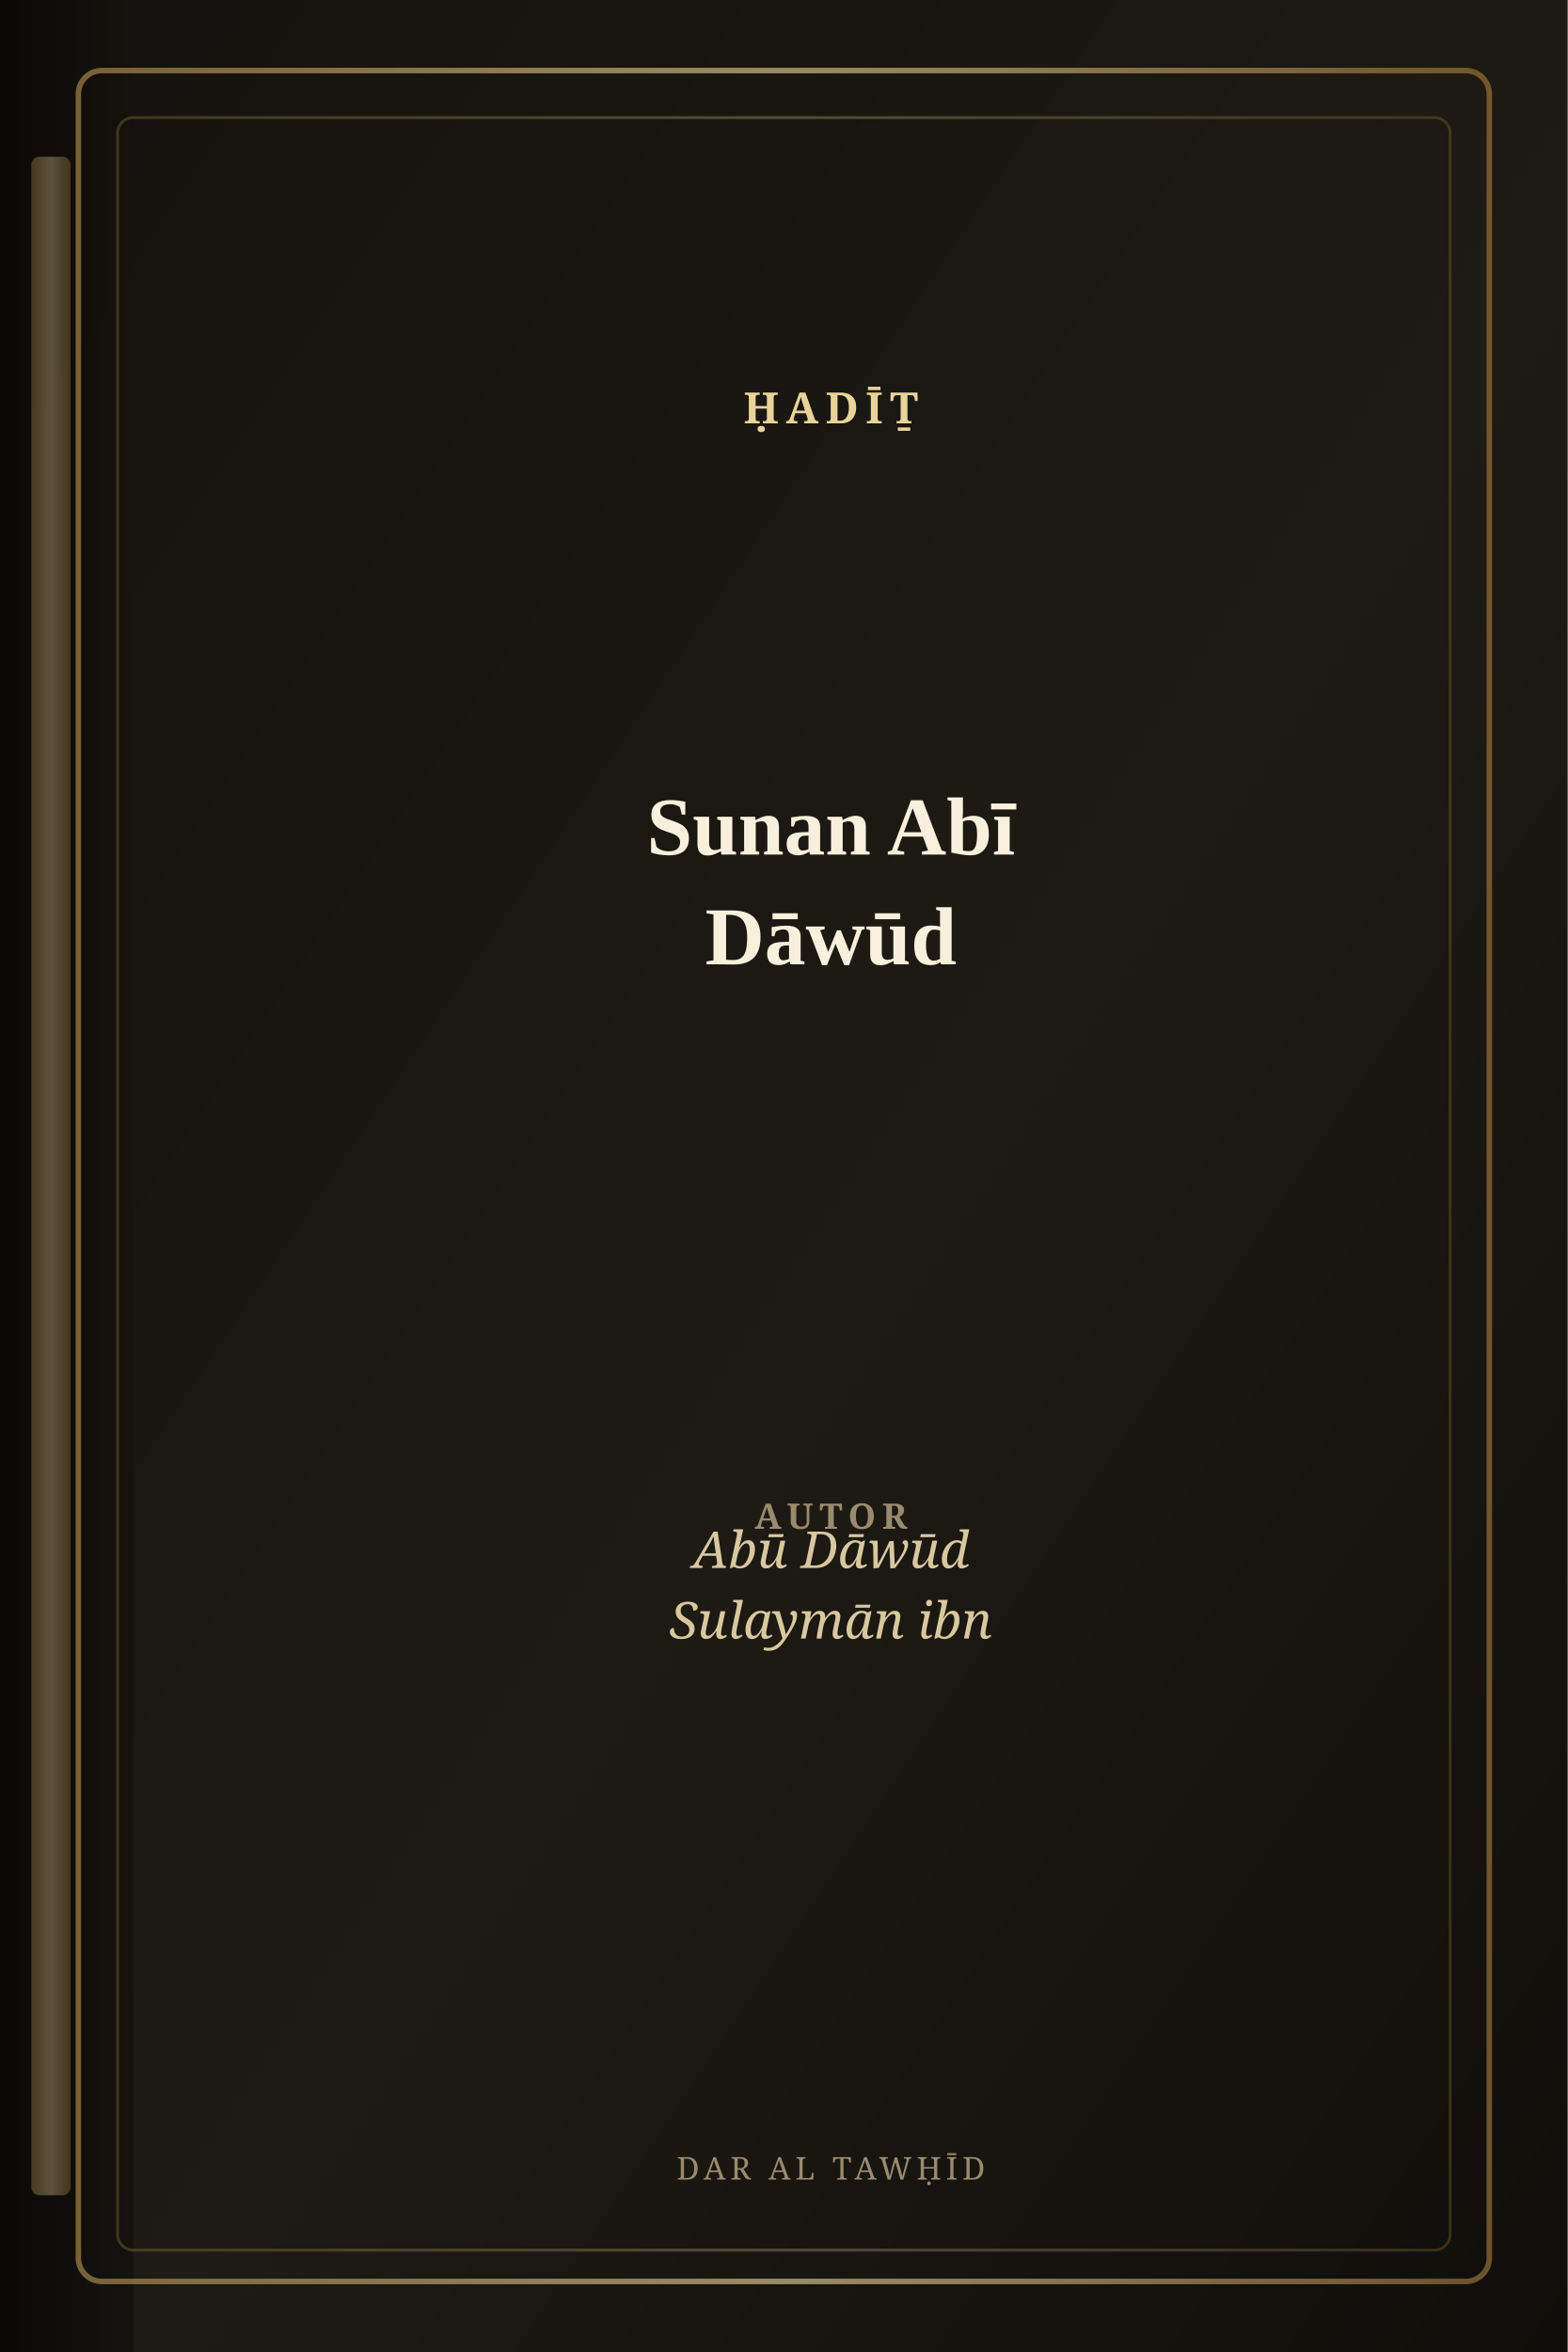
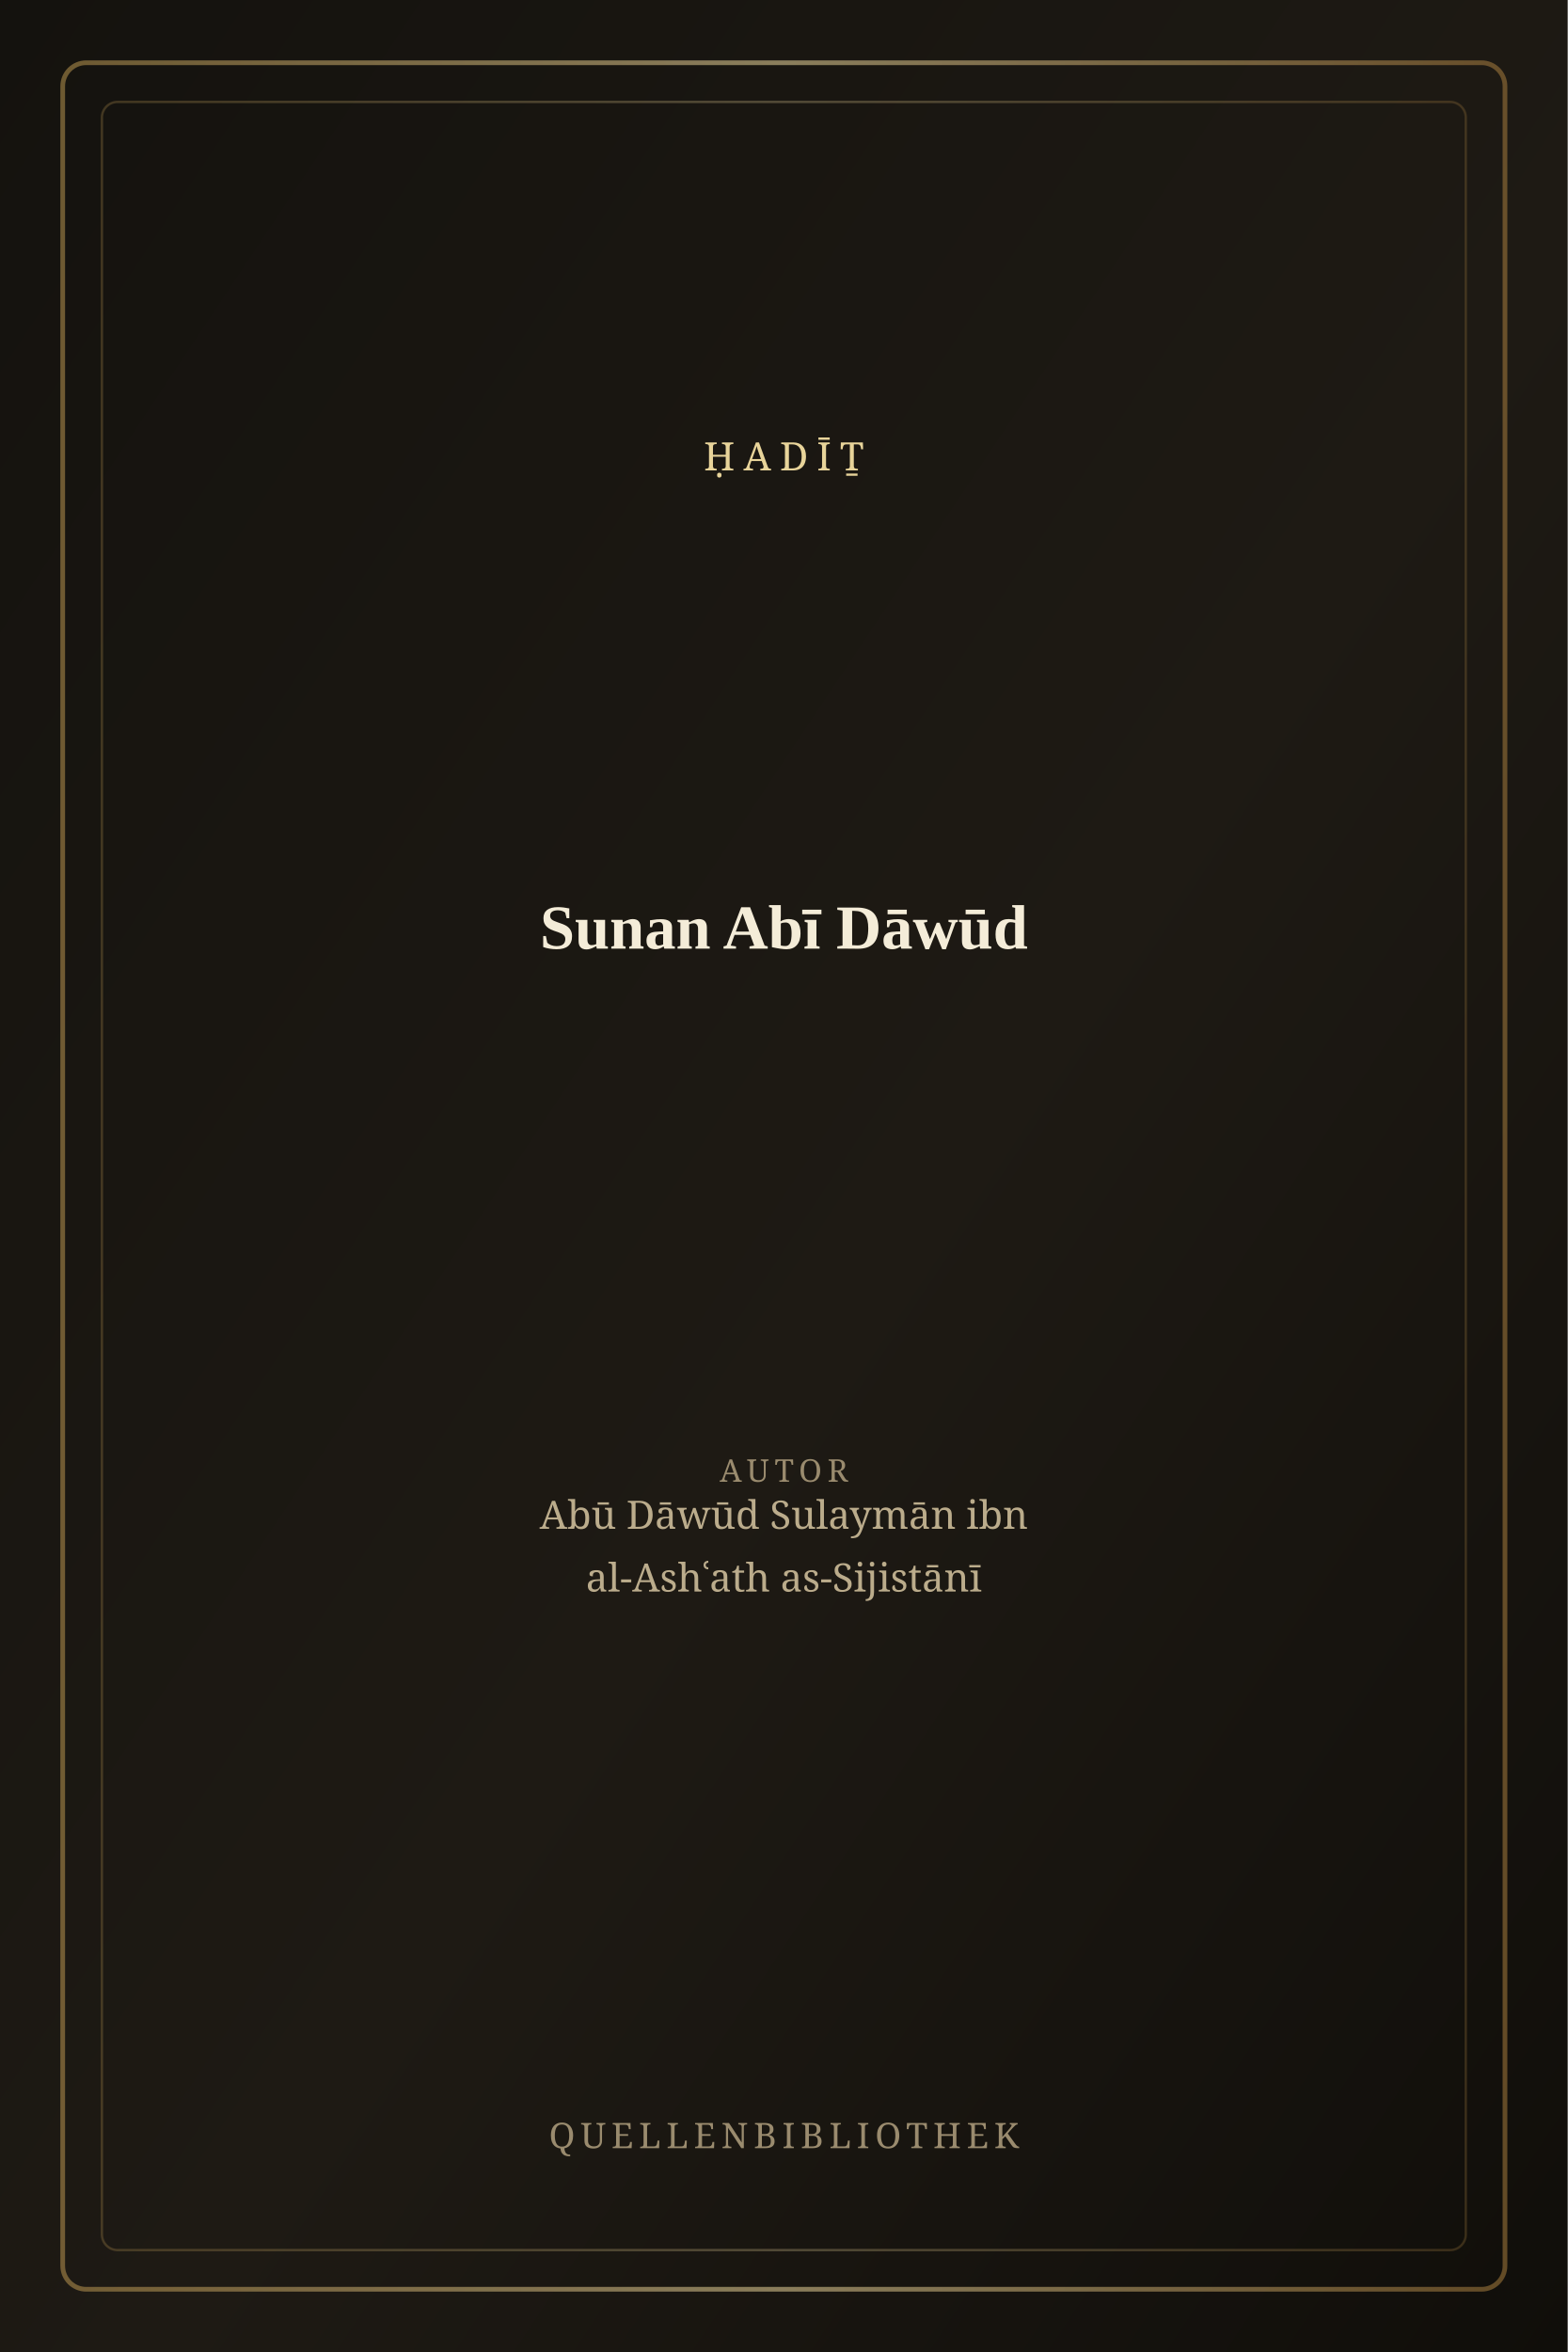
<svg xmlns="http://www.w3.org/2000/svg" viewBox="0 0 400 600" role="img" aria-label="Buchcover: Sunan Abī Dāwūd">
  <defs>
    <linearGradient id="bg" x1="0%" y1="0%" x2="100%" y2="100%">
      <stop offset="0%" stop-color="#14120e" />
      <stop offset="55%" stop-color="#1e1a14" />
      <stop offset="100%" stop-color="#100e0a" />
    </linearGradient>
    <linearGradient id="gold" x1="0%" y1="0%" x2="100%" y2="0%">
      <stop offset="0%" stop-color="#b8944f" />
      <stop offset="50%" stop-color="#e8d49a" />
      <stop offset="100%" stop-color="#a67c3d" />
    </linearGradient>
-     <linearGradient id="spine" x1="0%" y1="0%" x2="100%" y2="0%">
-       <stop offset="0%" stop-color="#0a0806" />
-       <stop offset="100%" stop-color="#14120e" />
-     </linearGradient>
  </defs>
  <rect width="400" height="600" fill="url(#bg)" />
-   <rect x="0" y="0" width="34" height="600" fill="url(#spine)" opacity="0.92" />
-   <rect x="8" y="40" width="10" height="520" rx="2" fill="url(#gold)" opacity="0.35" />
-   <rect x="20" y="18" width="360" height="564" rx="6" fill="none" stroke="url(#gold)" stroke-width="1.4" opacity="0.62" />
-   <rect x="30" y="30" width="340" height="544" rx="4" fill="none" stroke="url(#gold)" stroke-width="0.7" opacity="0.28" />
-   <text x="212" y="108" text-anchor="middle" fill="#e8d49a" font-family="Georgia,serif" font-size="11" font-weight="700" letter-spacing="1.8">ḤADĪṮ</text>
-   <line x1="78" y1="124" x2="346" y2="124" stroke="url(#gold)" stroke-width="0.9" opacity="0.48" />
-   <text x="212" y="218" text-anchor="middle" fill="#f8f0dc" font-family="Georgia,'Times New Roman',serif" font-size="21" font-weight="700">Sunan Abī</text>
-   <text x="212" y="246" text-anchor="middle" fill="#f8f0dc" font-family="Georgia,'Times New Roman',serif" font-size="21" font-weight="700">Dāwūd</text>
-   <line x1="78" y1="372" x2="346" y2="372" stroke="url(#gold)" stroke-width="0.7" opacity="0.38" />
-   <text x="212" y="390" text-anchor="middle" fill="#9a8b6e" font-family="Georgia,serif" font-size="9" font-weight="700" letter-spacing="1.6">AUTOR</text>
-   <text x="212" y="400" text-anchor="middle" fill="#d8c8a0" font-family="Georgia,serif" font-size="13" font-style="italic">Abū Dāwūd</text>
-   <text x="212" y="418" text-anchor="middle" fill="#d8c8a0" font-family="Georgia,serif" font-size="13" font-style="italic">Sulaymān ibn</text>
-   <text x="212" y="556" text-anchor="middle" fill="#9a8b6e" font-family="Georgia,serif" font-size="8" letter-spacing="1.2">DAR AL TAWḤĪD</text>
+   <rect x="16" y="16" width="368" height="568" rx="6" fill="none" stroke="url(#gold)" stroke-width="1.2" opacity="0.55" />
+   <rect x="26" y="26" width="348" height="548" rx="4" fill="none" stroke="url(#gold)" stroke-width="0.6" opacity="0.28" />
+   <text x="200" y="120" text-anchor="middle" fill="#e8d49a" font-family="Georgia,serif" font-size="10" letter-spacing="2.2">ḤADĪṮ</text>
+   <line x1="90" y1="136" x2="310" y2="136" stroke="url(#gold)" stroke-width="0.8" opacity="0.45" />
+   <text x="200" y="242" text-anchor="middle" fill="#f4ecd8" font-family="Georgia,'Times New Roman',serif" font-size="16" font-weight="600">Sunan Abī Dāwūd</text>
+   <line x1="90" y1="360" x2="310" y2="360" stroke="url(#gold)" stroke-width="0.6" opacity="0.35" />
+   <text x="200" y="378" text-anchor="middle" fill="#9a8b6e" font-family="Georgia,serif" font-size="8" letter-spacing="1.4">AUTOR</text>
+   <text x="200" y="390" text-anchor="middle" fill="#c9b896" font-family="Georgia,serif" font-size="10" opacity="0.92">Abū Dāwūd Sulaymān ibn</text>
+   <text x="200" y="406" text-anchor="middle" fill="#c9b896" font-family="Georgia,serif" font-size="10" opacity="0.92">al-Ashʿath as-Sijistānī</text>
+   <text x="200" y="548" text-anchor="middle" fill="#9a8b6e" font-family="Georgia,serif" font-size="9" letter-spacing="1.4">QUELLENBIBLIOTHEK</text>
</svg>
